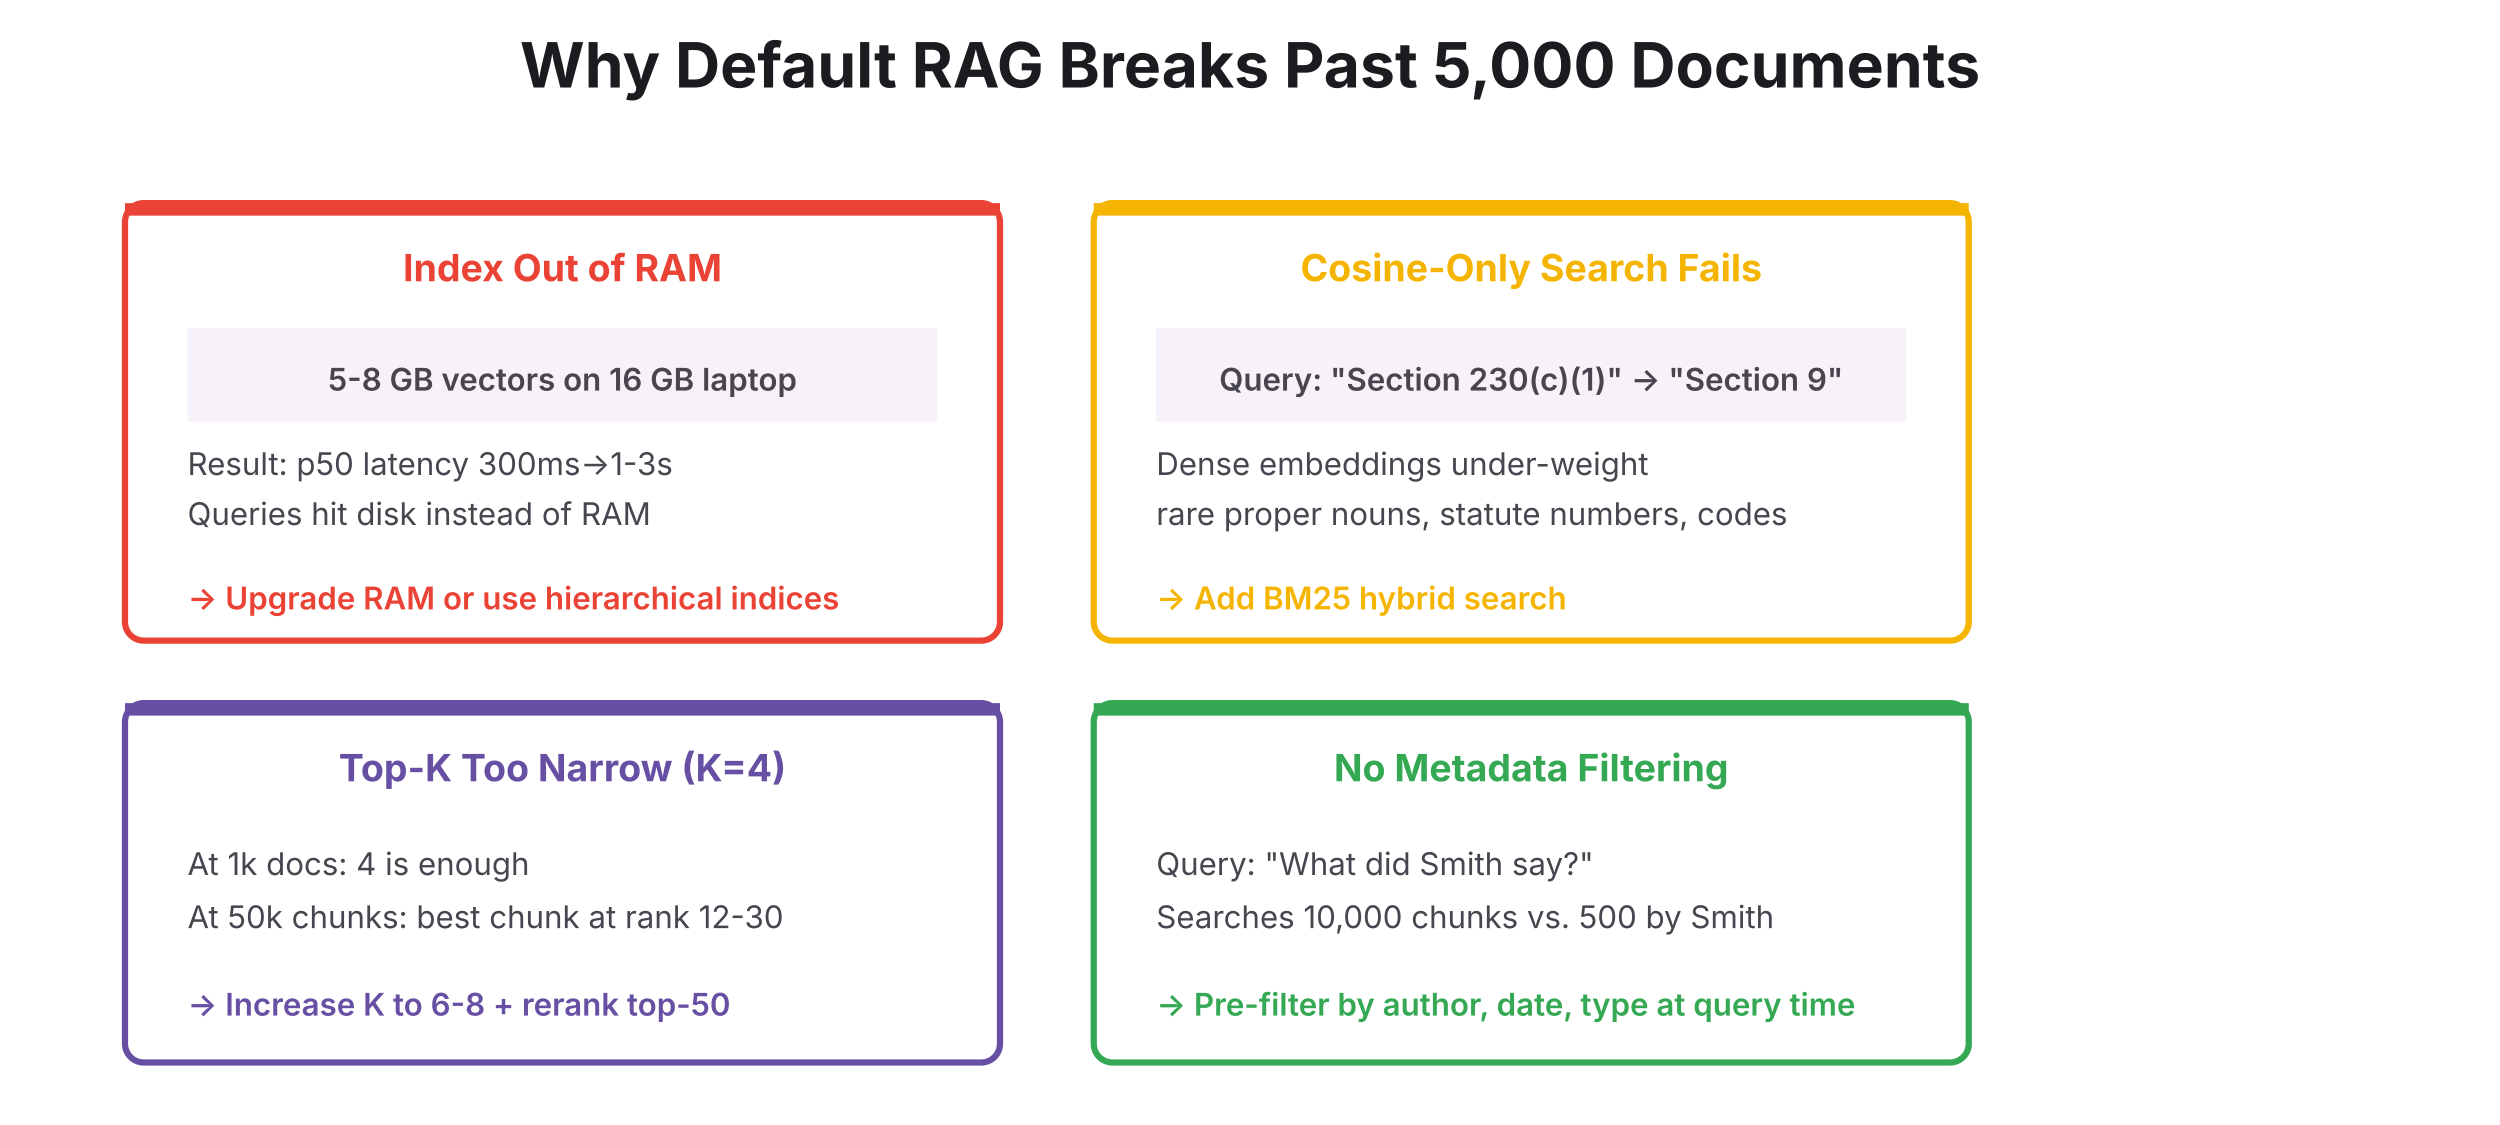
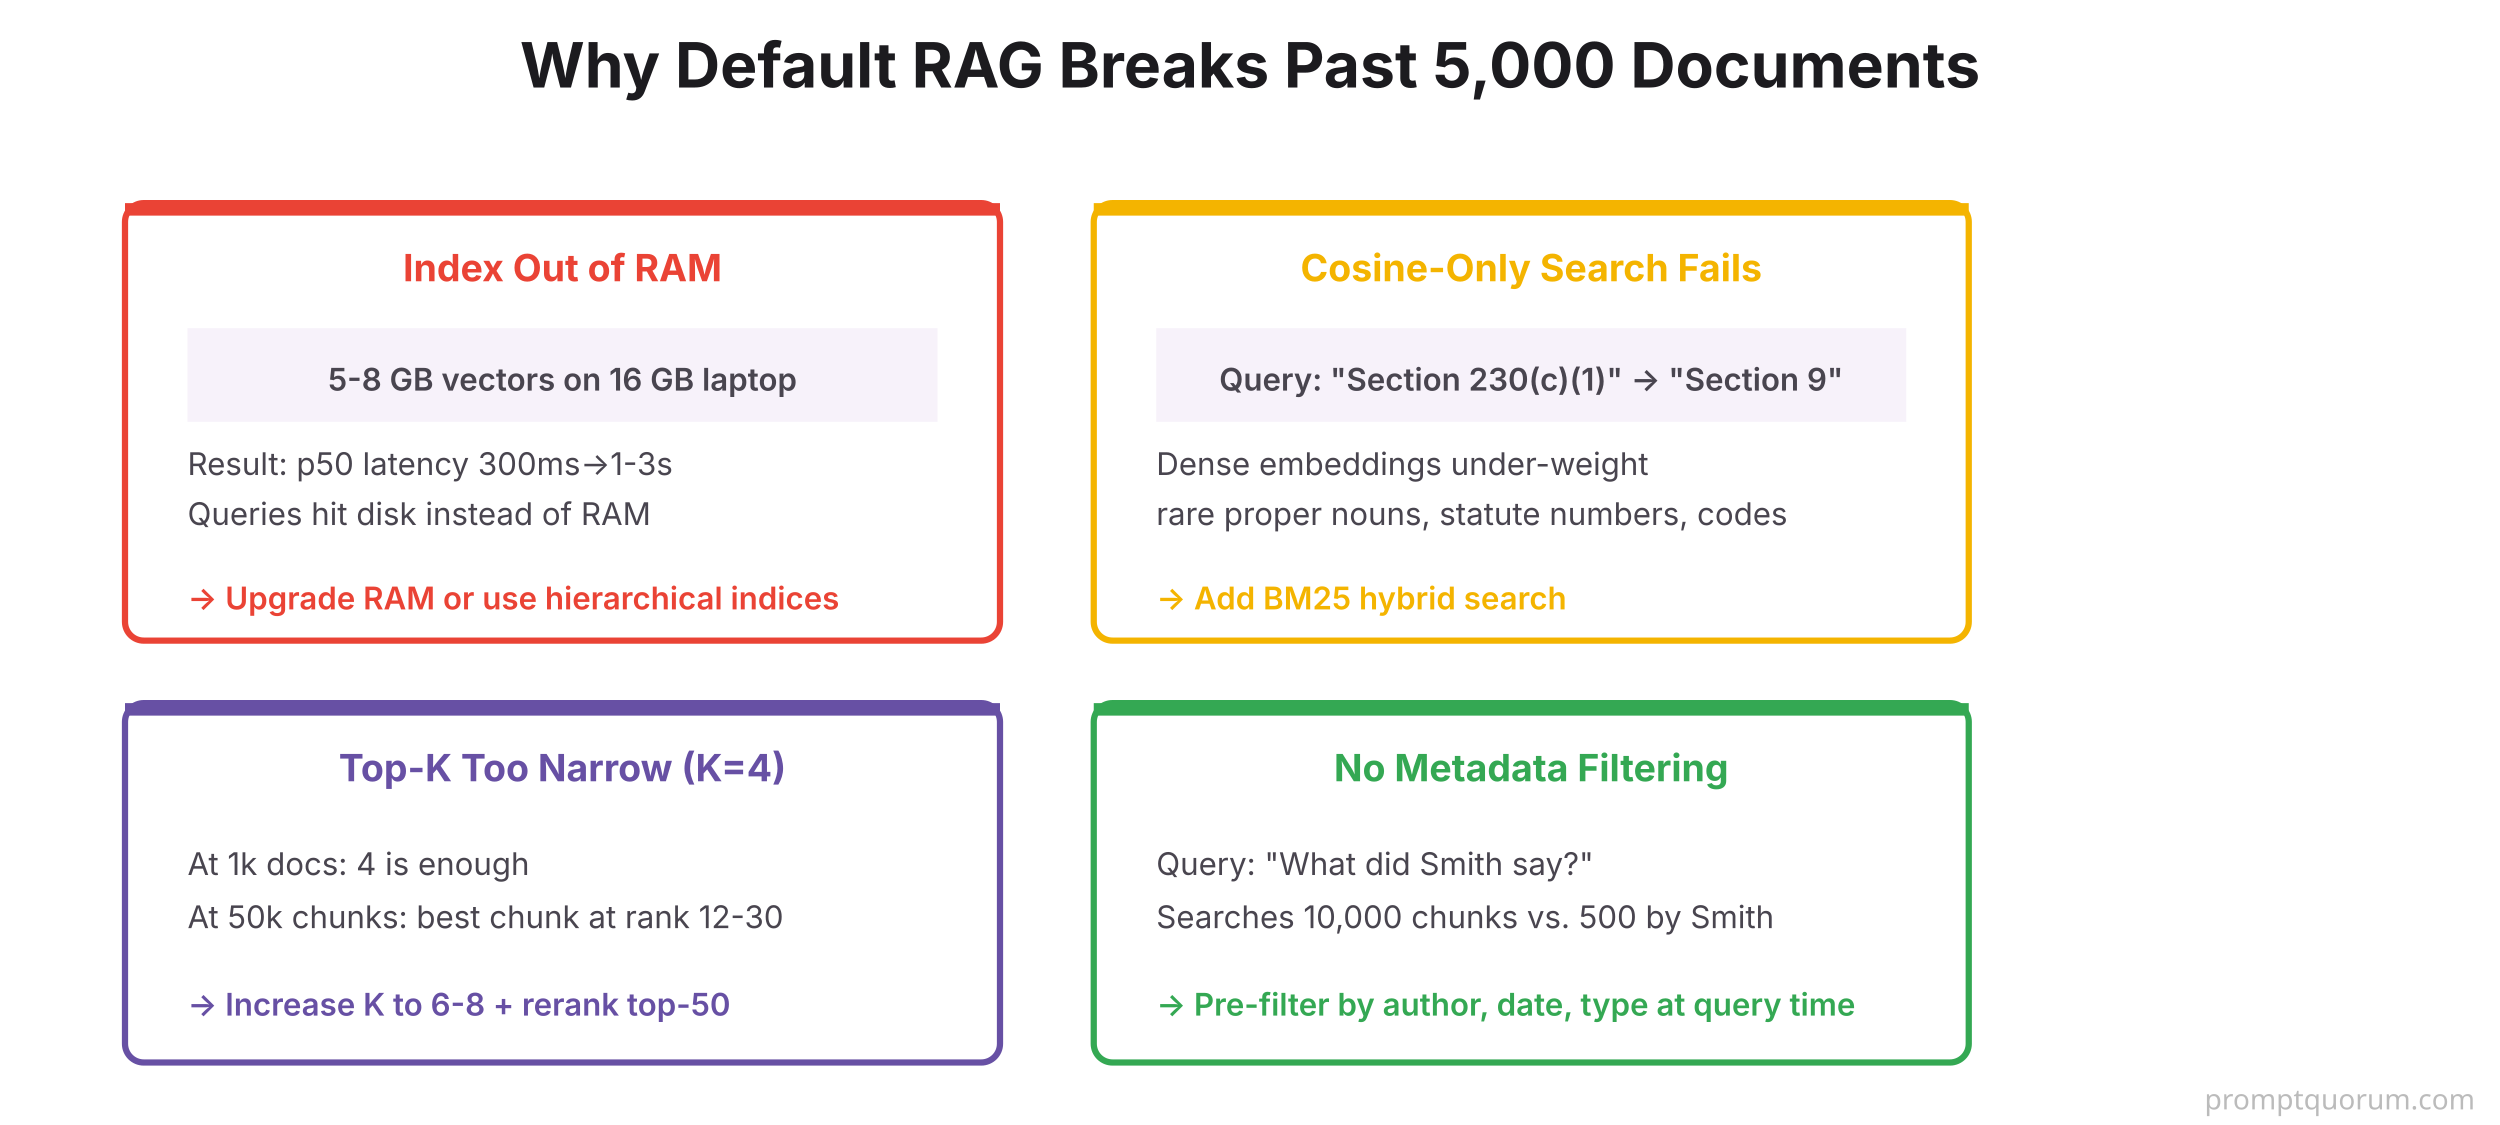
<svg xmlns="http://www.w3.org/2000/svg" viewBox="0 0 800 360">
  <defs>
    <filter id="dropShadow">
      <feDropShadow dx="0" dy="4" stdDeviation="6" flood-opacity="0.08" />
    </filter>
  </defs>
  <rect width="800" height="360" fill="#FFFFFF" />
  <text x="400" y="28" font-size="20" font-weight="700" fill="#1C1B1F" text-anchor="middle" font-family="system-ui, -apple-system, sans-serif">
    Why Default RAG Breaks Past 5,000 Documents
  </text>
  <rect x="40" y="65" width="280" height="140" rx="6" fill="#FFFFFF" stroke="#EA4335" stroke-width="2" />
  <rect x="40" y="65" width="280" height="4" fill="#EA4335" rx="0" />
  <text x="180" y="90" font-size="12" font-weight="700" fill="#EA4335" text-anchor="middle" font-family="system-ui, -apple-system, sans-serif">Index Out of RAM</text>
  <rect x="60" y="105" width="240" height="30" fill="#F7F2FA" />
  <text x="180" y="125" font-size="10" font-weight="600" fill="#49454F" text-anchor="middle" font-family="system-ui, -apple-system, sans-serif">5-8 GB vectors on 16 GB laptop</text>
  <text x="60" y="152" font-size="10" fill="#49454F" font-family="system-ui, -apple-system, sans-serif">Result: p50 latency 300ms→1-3s</text>
  <text x="60" y="168" font-size="10" fill="#49454F" font-family="system-ui, -apple-system, sans-serif">Queries hit disk instead of RAM</text>
  <text x="60" y="195" font-size="10" font-weight="600" fill="#EA4335" font-family="system-ui, -apple-system, sans-serif">→ Upgrade RAM or use hierarchical indices</text>
  <rect x="350" y="65" width="280" height="140" rx="6" fill="#FFFFFF" stroke="#F4B400" stroke-width="2" />
  <rect x="350" y="65" width="280" height="4" fill="#F4B400" rx="0" />
  <text x="490" y="90" font-size="12" font-weight="700" fill="#F4B400" text-anchor="middle" font-family="system-ui, -apple-system, sans-serif">Cosine-Only Search Fails</text>
  <rect x="370" y="105" width="240" height="30" fill="#F7F2FA" />
  <text x="490" y="125" font-size="10" font-weight="600" fill="#49454F" text-anchor="middle" font-family="system-ui, -apple-system, sans-serif">Query: "Section 230(c)(1)" →  "Section 9"</text>
  <text x="370" y="152" font-size="10" fill="#49454F" font-family="system-ui, -apple-system, sans-serif">Dense embeddings under-weight</text>
  <text x="370" y="168" font-size="10" fill="#49454F" font-family="system-ui, -apple-system, sans-serif">rare proper nouns, statute numbers, codes</text>
  <text x="370" y="195" font-size="10" font-weight="600" fill="#F4B400" font-family="system-ui, -apple-system, sans-serif">→ Add BM25 hybrid search</text>
  <rect x="40" y="225" width="280" height="115" rx="6" fill="#FFFFFF" stroke="#6750A4" stroke-width="2" />
  <rect x="40" y="225" width="280" height="4" fill="#6750A4" rx="0" />
  <text x="180" y="250" font-size="12" font-weight="700" fill="#6750A4" text-anchor="middle" font-family="system-ui, -apple-system, sans-serif">Top-K Too Narrow (K=4)</text>
  <text x="60" y="280" font-size="10" fill="#49454F" font-family="system-ui, -apple-system, sans-serif">At 1k docs: 4 is enough</text>
  <text x="60" y="297" font-size="10" fill="#49454F" font-family="system-ui, -apple-system, sans-serif">At 50k chunks: best chunk at rank 12-30</text>
  <text x="60" y="325" font-size="10" font-weight="600" fill="#6750A4" font-family="system-ui, -apple-system, sans-serif">→ Increase K to 6-8 + rerank top-50</text>
  <rect x="350" y="225" width="280" height="115" rx="6" fill="#FFFFFF" stroke="#34A853" stroke-width="2" />
  <rect x="350" y="225" width="280" height="4" fill="#34A853" rx="0" />
  <text x="490" y="250" font-size="12" font-weight="700" fill="#34A853" text-anchor="middle" font-family="system-ui, -apple-system, sans-serif">No Metadata Filtering</text>
  <text x="370" y="280" font-size="10" fill="#49454F" font-family="system-ui, -apple-system, sans-serif">Query: "What did Smith say?"</text>
  <text x="370" y="297" font-size="10" fill="#49454F" font-family="system-ui, -apple-system, sans-serif">Searches 10,000 chunks vs. 500 by Smith</text>
  <text x="370" y="325" font-size="10" font-weight="600" fill="#34A853" font-family="system-ui, -apple-system, sans-serif">→ Pre-filter by author, date, type at query time</text>
+   <text x="792" y="355" font-family="system-ui,sans-serif" font-size="9" fill="#BBBBBB" text-anchor="end">promptquorum.com</text>
</svg>
